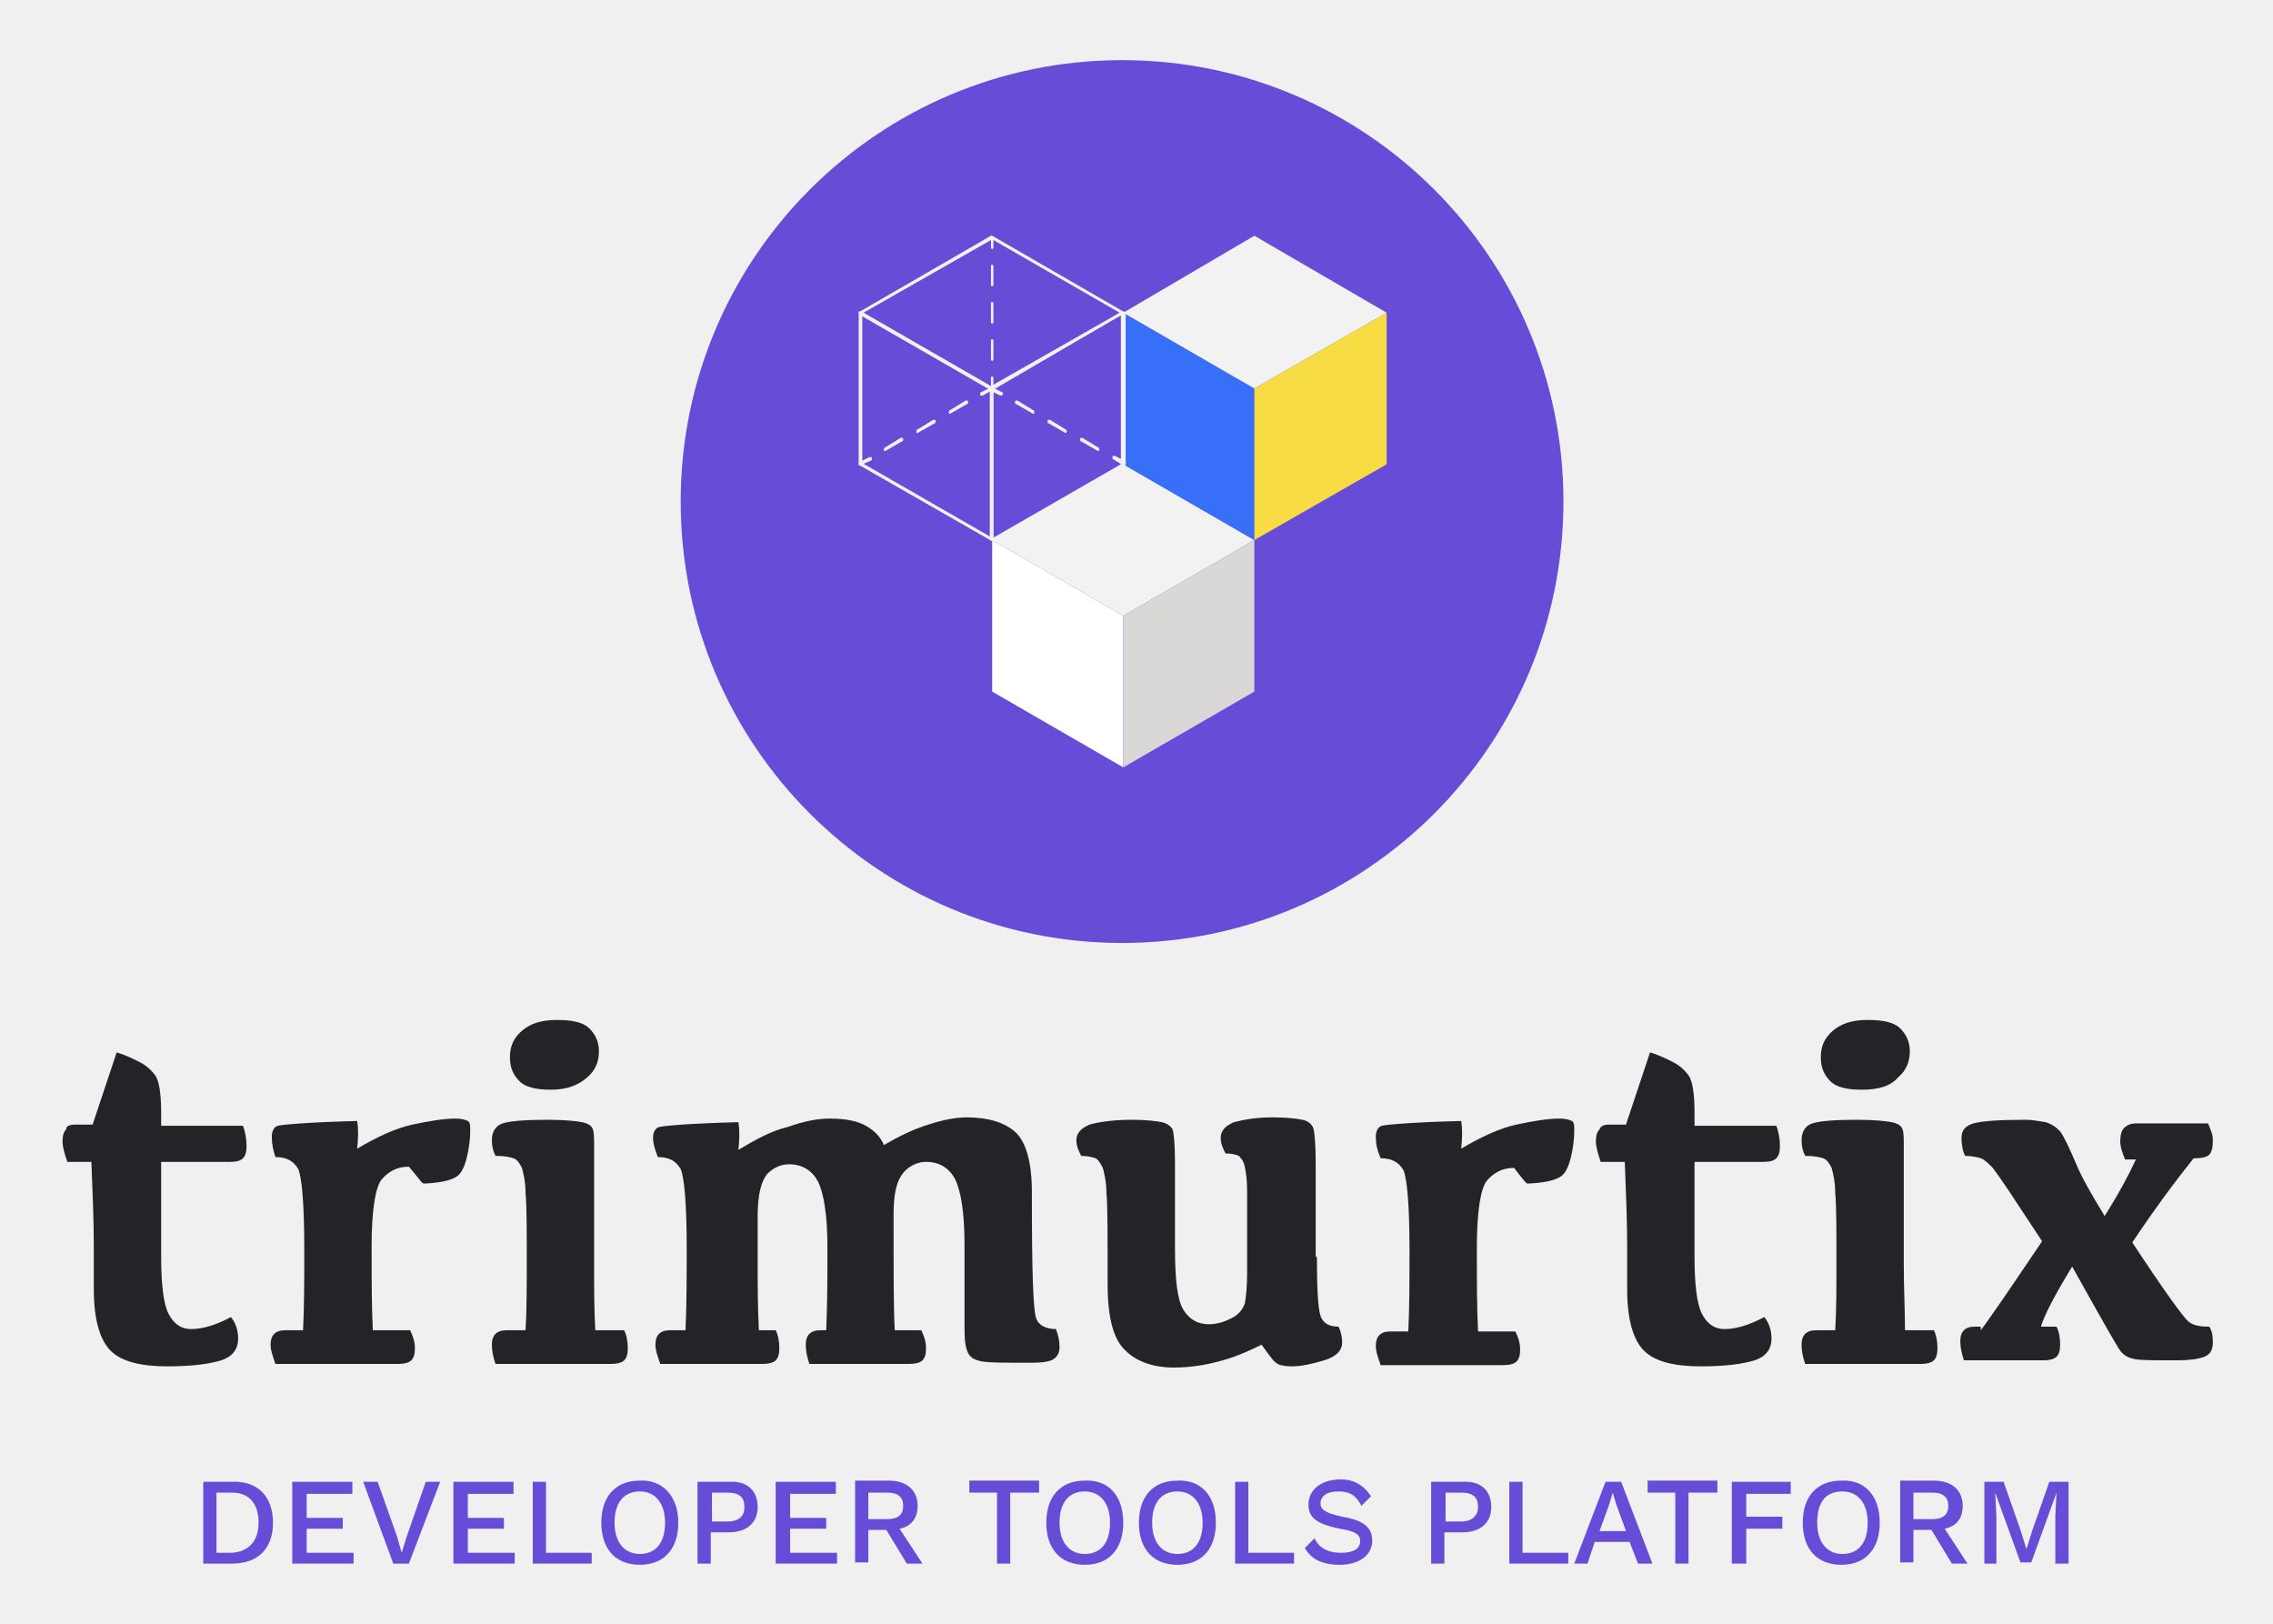
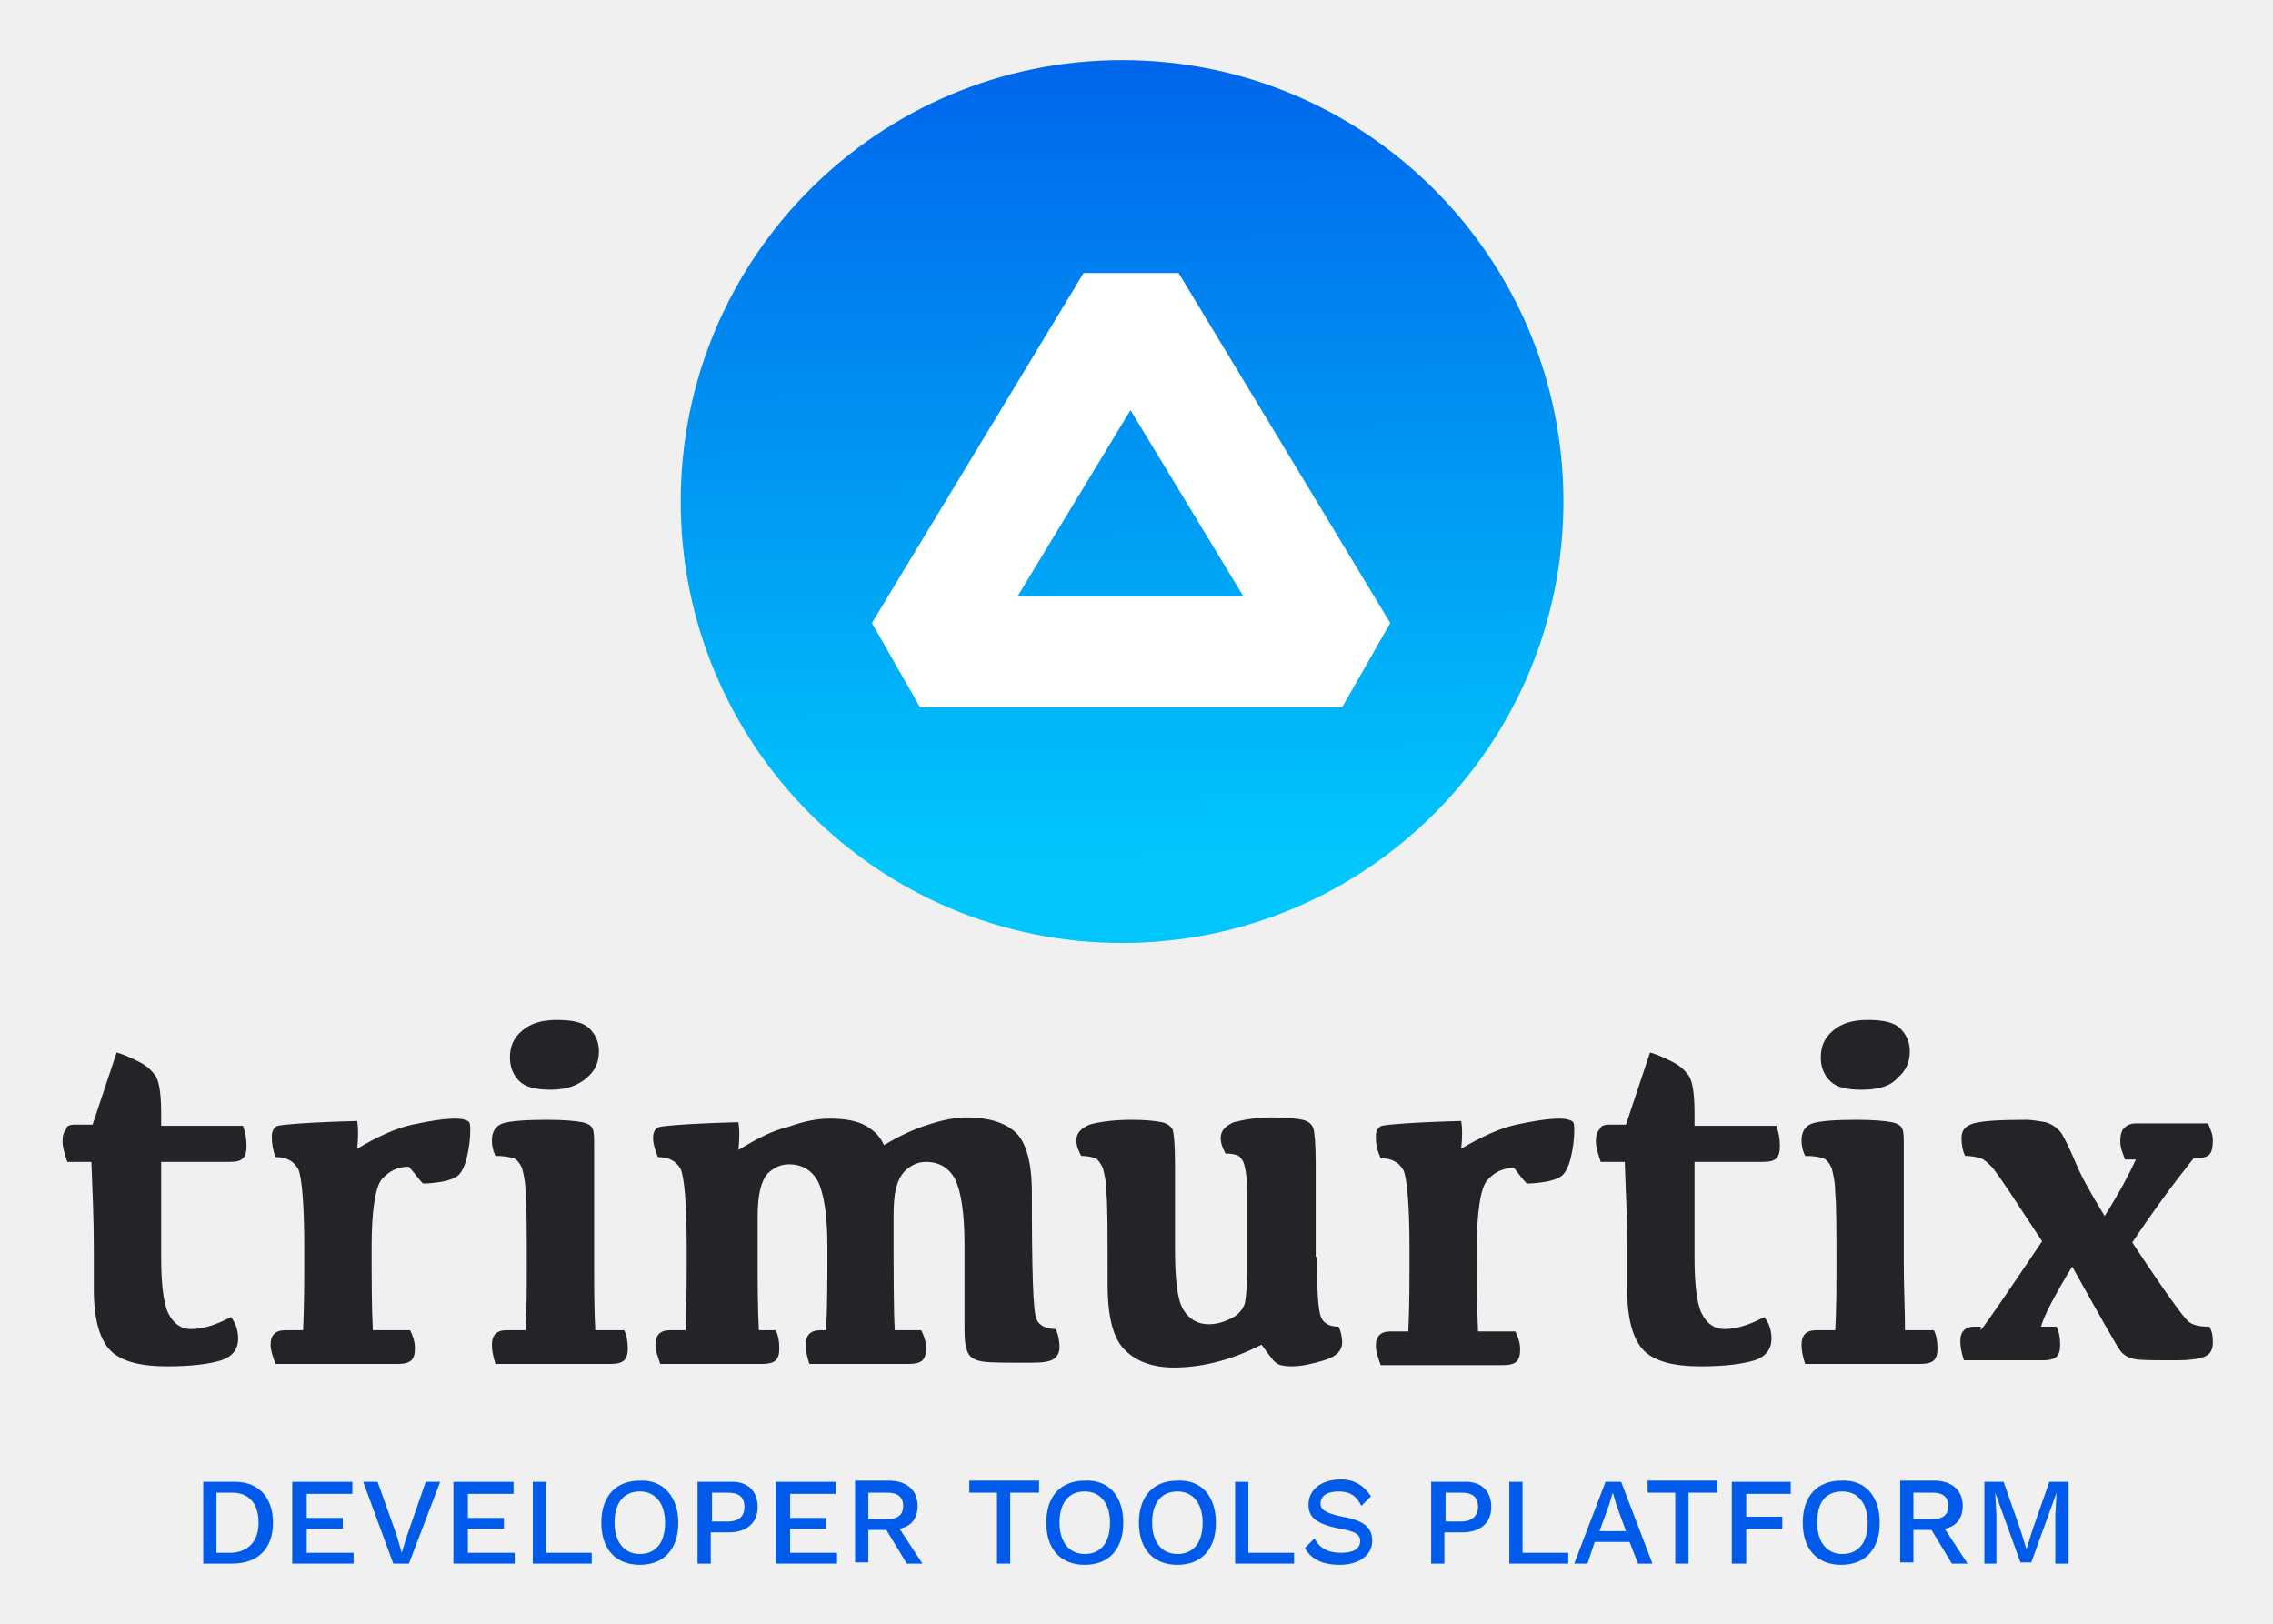
<svg xmlns="http://www.w3.org/2000/svg" version="1.1" id="Camada_1" x="0px" y="0px" viewBox="0 0 189 135" style="enable-background:new 0 0 189 135;" xml:space="preserve">
  <style type="text/css">
	.st0{fill:#232328;}
- 	.st1{fill:#674CD8;}
- 	.st2{fill:#FFFFFF;}
- 	.st3{fill:#F2F2F2;}
- 	.st4{fill:#D9D8D7;}
- 	.st5{fill:#386FF9;}
- 	.st6{fill:#F7DD43;}
+ 	.st1{fill:url(#SVGID_1_);}
+ 	.st2{fill:#005BEA;}
+ 	.st3{fill:#FFFFFF;}
</style>
  <g>
    <path class="st0" d="M6.3,93.5h1.4l2-6c0.7,0.2,1.3,0.5,1.9,0.8c0.6,0.3,1,0.7,1.3,1.1s0.5,1.4,0.5,3.1v1.1h6.8   c0.2,0.5,0.3,1.1,0.3,1.7c0,0.5-0.1,0.8-0.3,1c-0.2,0.2-0.5,0.3-1.1,0.3h-5.7v7.9c0,2.3,0.2,3.9,0.6,4.7c0.4,0.8,1,1.3,1.9,1.3   c0.9,0,2-0.3,3.3-1c0.4,0.5,0.6,1.1,0.6,1.8c0,0.9-0.5,1.5-1.4,1.8c-1,0.3-2.4,0.5-4.5,0.5c-2.2,0-3.8-0.4-4.7-1.3   c-0.9-0.9-1.4-2.6-1.4-5.1v-3.5c0-2.2-0.1-4.6-0.2-7.1h-2c-0.2-0.6-0.4-1.2-0.4-1.7c0-0.5,0.1-0.8,0.3-1   C5.5,93.6,5.8,93.5,6.3,93.5z" />
    <path class="st0" d="M22.6,94.5c0-0.5,0.2-0.8,0.5-0.9c0.4-0.1,2.6-0.3,6.6-0.4c0.1,0.6,0.1,1.3,0,2.3c1.7-1,3.2-1.7,4.6-2   c1.4-0.3,2.6-0.5,3.6-0.5c0.5,0,0.8,0.1,1,0.2c0.2,0.1,0.2,0.4,0.2,0.8c0,0.7-0.1,1.5-0.3,2.3c-0.2,0.8-0.5,1.3-0.8,1.5   c-0.3,0.2-0.8,0.4-1.6,0.5c-0.7,0.1-1.1,0.1-1.2,0.1C35,98.3,34.7,97.8,34,97c-1,0-1.7,0.4-2.3,1.1c-0.5,0.7-0.8,2.6-0.8,5.5   c0,2.7,0,5,0.1,7h3.1c0.2,0.4,0.4,0.9,0.4,1.5c0,0.5-0.1,0.8-0.3,1c-0.2,0.2-0.6,0.3-1.1,0.3H22.9c-0.2-0.6-0.4-1.1-0.4-1.6   c0-0.4,0.1-0.7,0.3-0.9c0.2-0.2,0.5-0.3,0.9-0.3h1.5c0.1-2,0.1-4.2,0.1-6.8c0-3.7-0.2-5.9-0.5-6.6c-0.4-0.7-1-1-1.9-1   C22.7,95.6,22.6,95.1,22.6,94.5z" />
    <path class="st0" d="M49.5,110.6h2.4c0.2,0.4,0.3,0.9,0.3,1.5c0,0.5-0.1,0.8-0.3,1s-0.6,0.3-1.1,0.3h-9.6c-0.2-0.6-0.3-1.1-0.3-1.6   c0-0.4,0.1-0.7,0.3-0.9c0.2-0.2,0.5-0.3,0.9-0.3h1.6c0.1-1.7,0.1-3.5,0.1-5.5c0-3,0-4.9-0.1-5.9c0-1-0.2-1.7-0.3-2.1   c-0.2-0.4-0.4-0.7-0.7-0.8c-0.3-0.1-0.8-0.2-1.5-0.2c-0.2-0.4-0.3-0.8-0.3-1.3c0-0.7,0.3-1.2,0.9-1.4c0.6-0.2,1.9-0.3,3.7-0.3   c1.4,0,2.4,0.1,2.9,0.2c0.5,0.1,0.8,0.3,0.9,0.6c0.1,0.3,0.1,0.8,0.1,1.3v9.9C49.4,107.1,49.4,108.9,49.5,110.6z M45.8,90.6   c-1.2,0-2.1-0.2-2.6-0.7c-0.5-0.5-0.8-1.1-0.8-2c0-0.9,0.3-1.6,1-2.2c0.7-0.6,1.6-0.9,2.9-0.9c1.3,0,2.2,0.2,2.7,0.7   c0.5,0.5,0.8,1.1,0.8,1.9c0,0.9-0.3,1.6-1,2.2S47.2,90.6,45.8,90.6z" />
    <path class="st0" d="M74.3,101.1c0,4.7,0,7.9,0.1,9.5h2.2c0.2,0.4,0.4,0.9,0.4,1.5c0,0.5-0.1,0.8-0.3,1c-0.2,0.2-0.6,0.3-1.1,0.3   h-8.3c-0.2-0.6-0.3-1.1-0.3-1.6c0-0.4,0.1-0.7,0.3-0.9c0.2-0.2,0.5-0.3,0.9-0.3h0.5c0.1-2.3,0.1-4.6,0.1-6.9c0-2.7-0.3-4.5-0.8-5.5   c-0.5-0.9-1.3-1.4-2.4-1.4c-0.7,0-1.3,0.3-1.8,0.8c-0.5,0.6-0.8,1.7-0.8,3.5v4c0,1.7,0,3.5,0.1,5.5h1.4c0.2,0.4,0.3,0.9,0.3,1.5   c0,0.5-0.1,0.8-0.3,1c-0.2,0.2-0.6,0.3-1.1,0.3h-8.5c-0.2-0.6-0.4-1.1-0.4-1.6c0-0.4,0.1-0.7,0.3-0.9c0.2-0.2,0.5-0.3,0.9-0.3H57   c0.1-2.2,0.1-4.5,0.1-6.8c0-3.7-0.2-5.9-0.5-6.6c-0.4-0.7-1-1-1.9-1c-0.2-0.5-0.4-1.1-0.4-1.6c0-0.5,0.2-0.8,0.5-0.9   c0.4-0.1,2.6-0.3,6.6-0.4c0.1,0.6,0.1,1.3,0,2.3c1.5-0.9,2.8-1.6,4.1-1.9C66.9,93.2,68,93,69,93c1.3,0,2.3,0.2,3,0.6   c0.7,0.4,1.2,0.9,1.5,1.6c1.2-0.7,2.4-1.3,3.7-1.7c1.2-0.4,2.3-0.6,3.2-0.6c1.7,0,3.1,0.4,4,1.2c0.9,0.8,1.4,2.5,1.4,5   c0,6.6,0.1,10.1,0.4,10.6c0.2,0.5,0.8,0.8,1.6,0.8c0.2,0.5,0.3,1,0.3,1.5c0,0.5-0.2,0.8-0.5,1c-0.3,0.2-0.9,0.3-1.8,0.3   c-2.2,0-3.5,0-4.1-0.1c-0.6-0.1-1-0.3-1.2-0.7c-0.2-0.4-0.3-1-0.3-1.9v-7.1c0-2.7-0.3-4.5-0.8-5.5c-0.5-0.9-1.3-1.4-2.4-1.4   c-0.7,0-1.3,0.3-1.8,0.8C74.5,98.2,74.3,99.3,74.3,101.1z" />
    <path class="st0" d="M109.5,104.5c0,2.7,0.1,4.3,0.3,4.9c0.2,0.6,0.7,0.9,1.5,0.9c0.2,0.4,0.3,0.9,0.3,1.3c0,0.7-0.5,1.2-1.5,1.5   c-1,0.3-1.9,0.5-2.7,0.5c-0.6,0-1.1-0.1-1.3-0.3c-0.3-0.2-0.6-0.7-1.2-1.5c-1.2,0.6-2.4,1.1-3.6,1.4c-1.1,0.3-2.4,0.5-3.7,0.5   c-1.7,0-3.1-0.5-4-1.4c-1-0.9-1.5-2.7-1.5-5.5c0-4.1,0-6.7-0.1-7.6c0-1-0.2-1.7-0.3-2.1c-0.2-0.4-0.4-0.7-0.6-0.8   c-0.3-0.1-0.7-0.2-1.2-0.2c-0.2-0.4-0.4-0.8-0.4-1.3c0-0.6,0.4-1,1.1-1.3c0.7-0.2,1.9-0.4,3.5-0.4c1.2,0,2,0.1,2.5,0.2   c0.5,0.1,0.8,0.4,0.9,0.6c0.1,0.3,0.2,1.2,0.2,2.8v7.1c0,2.6,0.2,4.3,0.7,5.1c0.5,0.8,1.2,1.2,2.1,1.2c0.7,0,1.3-0.2,1.9-0.5   s0.9-0.7,1.1-1.2c0.1-0.5,0.2-1.4,0.2-2.6c0-3.5,0-5.8,0-6.7c0-1-0.1-1.7-0.2-2.1c-0.1-0.5-0.3-0.7-0.5-0.9   c-0.2-0.1-0.6-0.2-1.1-0.2c-0.2-0.4-0.4-0.8-0.4-1.3c0-0.6,0.4-1,1.1-1.3c0.8-0.2,1.8-0.4,3.2-0.4c1.2,0,2,0.1,2.5,0.2   c0.5,0.1,0.8,0.4,0.9,0.7c0.1,0.3,0.2,1.3,0.2,2.9V104.5z" />
    <path class="st0" d="M114.4,94.5c0-0.5,0.2-0.8,0.5-0.9c0.4-0.1,2.6-0.3,6.6-0.4c0.1,0.6,0.1,1.3,0,2.3c1.7-1,3.2-1.7,4.6-2   c1.4-0.3,2.6-0.5,3.6-0.5c0.5,0,0.8,0.1,1,0.2c0.2,0.1,0.2,0.4,0.2,0.8c0,0.7-0.1,1.5-0.3,2.3c-0.2,0.8-0.5,1.3-0.8,1.5   c-0.3,0.2-0.8,0.4-1.6,0.5c-0.7,0.1-1.1,0.1-1.2,0.1s-0.5-0.5-1.1-1.3c-1,0-1.7,0.4-2.3,1.1c-0.5,0.7-0.8,2.6-0.8,5.5   c0,2.7,0,5,0.1,7h3.1c0.2,0.4,0.4,0.9,0.4,1.5c0,0.5-0.1,0.8-0.3,1c-0.2,0.2-0.6,0.3-1.1,0.3h-10.2c-0.2-0.6-0.4-1.1-0.4-1.6   c0-0.4,0.1-0.7,0.3-0.9c0.2-0.2,0.5-0.3,0.9-0.3h1.5c0.1-2,0.1-4.2,0.1-6.8c0-3.7-0.2-5.9-0.5-6.6c-0.4-0.7-1-1-1.9-1   C114.5,95.6,114.4,95.1,114.4,94.5z" />
    <path class="st0" d="M133.8,93.5h1.4l2-6c0.7,0.2,1.3,0.5,1.9,0.8c0.6,0.3,1,0.7,1.3,1.1s0.5,1.4,0.5,3.1v1.1h6.8   c0.2,0.5,0.3,1.1,0.3,1.7c0,0.5-0.1,0.8-0.3,1c-0.2,0.2-0.5,0.3-1.1,0.3h-5.7v7.9c0,2.3,0.2,3.9,0.6,4.7c0.4,0.8,1,1.3,1.9,1.3   c0.9,0,2-0.3,3.3-1c0.4,0.5,0.6,1.1,0.6,1.8c0,0.9-0.5,1.5-1.4,1.8c-1,0.3-2.4,0.5-4.5,0.5c-2.2,0-3.8-0.4-4.7-1.3   c-0.9-0.9-1.4-2.6-1.4-5.1v-3.5c0-2.2-0.1-4.6-0.2-7.1h-2c-0.2-0.6-0.4-1.2-0.4-1.7c0-0.5,0.1-0.8,0.3-1   C133.1,93.6,133.4,93.5,133.8,93.5z" />
    <path class="st0" d="M158.4,110.6h2.4c0.2,0.4,0.3,0.9,0.3,1.5c0,0.5-0.1,0.8-0.3,1s-0.6,0.3-1.1,0.3h-9.6   c-0.2-0.6-0.3-1.1-0.3-1.6c0-0.4,0.1-0.7,0.3-0.9c0.2-0.2,0.5-0.3,0.9-0.3h1.6c0.1-1.7,0.1-3.5,0.1-5.5c0-3,0-4.9-0.1-5.9   c0-1-0.2-1.7-0.3-2.1c-0.2-0.4-0.4-0.7-0.7-0.8c-0.3-0.1-0.8-0.2-1.5-0.2c-0.2-0.4-0.3-0.8-0.3-1.3c0-0.7,0.3-1.2,0.9-1.4   c0.6-0.2,1.9-0.3,3.7-0.3c1.4,0,2.4,0.1,2.9,0.2c0.5,0.1,0.8,0.3,0.9,0.6c0.1,0.3,0.1,0.8,0.1,1.3v9.9   C158.3,107.1,158.4,108.9,158.4,110.6z M154.8,90.6c-1.2,0-2.1-0.2-2.6-0.7c-0.5-0.5-0.8-1.1-0.8-2c0-0.9,0.3-1.6,1-2.2   c0.7-0.6,1.6-0.9,2.9-0.9c1.3,0,2.2,0.2,2.7,0.7c0.5,0.5,0.8,1.1,0.8,1.9c0,0.9-0.3,1.6-1,2.2C157.2,90.3,156.2,90.6,154.8,90.6z" />
    <path class="st0" d="M164.7,110.6c0.7-0.9,2.4-3.4,5.1-7.4c-1.2-1.8-2.1-3.2-2.7-4.1c-0.6-0.9-1.1-1.6-1.4-2   c-0.4-0.4-0.7-0.7-1-0.8c-0.3-0.1-0.8-0.2-1.3-0.2c-0.2-0.4-0.3-0.9-0.3-1.5c0-0.6,0.3-1,1-1.2c0.7-0.2,2.1-0.3,4.4-0.3   c0.4,0,1,0.1,1.6,0.2c0.6,0.2,1,0.5,1.3,0.9c0.3,0.5,0.7,1.3,1.2,2.5c0.5,1.2,1.3,2.6,2.4,4.4c1.2-1.9,2-3.4,2.6-4.7h-0.9   c-0.2-0.5-0.4-1-0.4-1.5s0.1-0.9,0.3-1.1c0.2-0.2,0.5-0.4,1-0.4h6c0.2,0.5,0.4,0.9,0.4,1.4c0,0.6-0.1,1-0.3,1.2   c-0.2,0.2-0.6,0.3-1.2,0.3h-0.1c-1.6,2-3.3,4.3-5.1,7c2.7,4.1,4.3,6.3,4.7,6.6c0.4,0.3,0.9,0.4,1.7,0.4c0.2,0.3,0.3,0.7,0.3,1.3   c0,0.6-0.2,1-0.7,1.2c-0.5,0.2-1.3,0.3-2.3,0.3c-1.8,0-3,0-3.5-0.1c-0.5-0.1-0.9-0.3-1.2-0.7c-0.3-0.4-1.6-2.7-4-7   c-1.4,2.3-2.3,4-2.6,5h1.3c0.2,0.4,0.3,0.9,0.3,1.5c0,0.5-0.1,0.8-0.3,1c-0.2,0.2-0.6,0.3-1.1,0.3h-6.6c-0.2-0.6-0.3-1.1-0.3-1.6   c0-0.4,0.1-0.7,0.3-0.9c0.2-0.2,0.5-0.3,0.9-0.3H164.7z" />
-     <g>
-       <circle class="st1" cx="93.3" cy="41.7" r="36.7" />
-       <g>
-         <polygon class="st2" points="93.4,63.8 82.5,57.5 82.5,44.9 93.4,51.2    " />
-         <polygon class="st3" points="93.4,38.6 82.5,44.9 93.4,51.2 104.3,44.9    " />
-         <polygon class="st4" points="93.4,63.8 104.3,57.5 104.3,44.9 93.4,51.2    " />
-         <polygon class="st5" points="104.3,44.9 93.4,38.6 93.4,26 104.3,32.3    " />
-         <polygon class="st3" points="104.3,19.6 93.4,26 104.3,32.3 115.3,26    " />
-         <polygon class="st6" points="104.3,44.9 115.3,38.6 115.3,26 104.3,32.3    " />
-         <g>
-           <path class="st3" d="M82.5,45C82.4,45,82.4,45,82.5,45l-11-6.3c0,0-0.1-0.1-0.1-0.1V26c0-0.1,0-0.1,0.1-0.1c0,0,0.1,0,0.1,0      l10.9,6.3c0,0,0.1,0.1,0.1,0.1v12.6C82.6,44.9,82.6,45,82.5,45C82.5,45,82.5,45,82.5,45z M71.7,38.5l10.6,6.1V32.4l-10.6-6.1      V38.5z" />
-           <path class="st3" d="M82.5,32.4C82.4,32.4,82.4,32.4,82.5,32.4l-11-6.3c0,0-0.1-0.1-0.1-0.1c0-0.1,0-0.1,0.1-0.1l10.9-6.3      c0,0,0.1,0,0.1,0l10.9,6.3c0,0,0.1,0.1,0.1,0.1c0,0.1,0,0.1-0.1,0.1L82.5,32.4C82.5,32.4,82.5,32.4,82.5,32.4z M71.8,26      l10.6,6.1L93.1,26l-10.6-6.1L71.8,26z" />
-           <path class="st3" d="M93.4,38.7C93.4,38.7,93.3,38.7,93.4,38.7l-0.8-0.5c-0.1,0-0.1-0.1-0.1-0.2c0-0.1,0.1-0.1,0.2-0.1l0.8,0.4      c0.1,0,0.1,0.1,0.1,0.2C93.5,38.7,93.4,38.7,93.4,38.7z" />
-           <path class="st3" d="M91.3,37.5C91.3,37.5,91.2,37.5,91.3,37.5l-1.4-0.8c-0.1,0-0.1-0.1-0.1-0.2c0-0.1,0.1-0.1,0.2-0.1l1.3,0.8      c0.1,0,0.1,0.1,0.1,0.2C91.4,37.5,91.3,37.5,91.3,37.5z M88.6,36C88.6,36,88.6,36,88.6,36l-1.4-0.8c-0.1,0-0.1-0.1-0.1-0.2      c0-0.1,0.1-0.1,0.2-0.1l1.3,0.8c0.1,0,0.1,0.1,0.1,0.2C88.7,35.9,88.7,36,88.6,36z M85.9,34.4C85.9,34.4,85.9,34.4,85.9,34.4      l-1.4-0.8c-0.1,0-0.1-0.1-0.1-0.2c0-0.1,0.1-0.1,0.2-0.1l1.3,0.8c0.1,0,0.1,0.1,0.1,0.2C86,34.4,86,34.4,85.9,34.4z" />
-           <path class="st3" d="M83.2,32.9C83.2,32.9,83.2,32.9,83.2,32.9l-0.8-0.4l-0.7,0.4c-0.1,0-0.2,0-0.2-0.1s0-0.2,0.1-0.2l0.8-0.4      c0,0,0.1,0,0.1,0l0.8,0.4c0.1,0,0.1,0.1,0.1,0.2C83.3,32.8,83.3,32.9,83.2,32.9z" />
-           <path class="st3" d="M73.6,37.5c-0.1,0-0.1,0-0.1-0.1c0-0.1,0-0.2,0.1-0.2l1.3-0.8c0.1,0,0.2,0,0.2,0.1c0,0.1,0,0.2-0.1,0.2      L73.6,37.5C73.7,37.5,73.7,37.5,73.6,37.5z M76.3,36c-0.1,0-0.1,0-0.1-0.1c0-0.1,0-0.2,0.1-0.2l1.3-0.8c0.1,0,0.2,0,0.2,0.1      c0,0.1,0,0.2-0.1,0.2L76.3,36C76.4,36,76.4,36,76.3,36z M79,34.4c-0.1,0-0.1,0-0.1-0.1c0-0.1,0-0.2,0.1-0.2l1.3-0.8      c0.1,0,0.2,0,0.2,0.1c0,0.1,0,0.2-0.1,0.2L79,34.4C79.1,34.4,79,34.4,79,34.4z" />
-           <path class="st3" d="M71.5,38.7c-0.1,0-0.1,0-0.1-0.1c0-0.1,0-0.2,0.1-0.2l0.8-0.4c0.1,0,0.2,0,0.2,0.1c0,0.1,0,0.2-0.1,0.2      L71.5,38.7C71.6,38.7,71.6,38.7,71.5,38.7z" />
-           <path class="st3" d="M82.5,45C82.4,45,82.4,45,82.5,45c-0.1,0-0.1-0.1-0.1-0.1V32.3c0-0.1,0-0.1,0.1-0.1l10.9-6.3      c0,0,0.1,0,0.1,0c0,0,0.1,0.1,0.1,0.1v12.6c0,0.1,0,0.1-0.1,0.1L82.5,45C82.5,45,82.5,45,82.5,45z M82.6,32.4v12.3l10.6-6.1      V26.2L82.6,32.4z" />
-           <path class="st3" d="M82.5,20.7c-0.1,0-0.1-0.1-0.1-0.1v-0.9c0-0.1,0.1-0.1,0.1-0.1s0.1,0.1,0.1,0.1v0.9      C82.6,20.6,82.6,20.7,82.5,20.7z" />
-           <path class="st3" d="M82.5,30L82.5,30c-0.1,0-0.1-0.1-0.1-0.1v-1.6c0-0.1,0.1-0.1,0.1-0.1l0,0c0.1,0,0.1,0.1,0.1,0.1v1.6      C82.6,29.9,82.6,30,82.5,30z M82.5,26.9c-0.1,0-0.1-0.1-0.1-0.1v-1.6c0-0.1,0.1-0.1,0.1-0.1c0.1,0,0.1,0.1,0.1,0.1v1.6      C82.6,26.8,82.6,26.9,82.5,26.9z M82.5,23.8c-0.1,0-0.1-0.1-0.1-0.1v-1.6c0-0.1,0.1-0.1,0.1-0.1s0.1,0.1,0.1,0.1v1.6      C82.6,23.7,82.6,23.8,82.5,23.8z" />
-           <path class="st3" d="M82.5,32.4c-0.1,0-0.1-0.1-0.1-0.1v-0.9c0-0.1,0.1-0.1,0.1-0.1c0.1,0,0.1,0.1,0.1,0.1v0.9      C82.6,32.4,82.6,32.4,82.5,32.4z" />
-         </g>
-       </g>
-     </g>
-     <g>
-       <path class="st1" d="M22.7,126.6c0,2.2-1.3,3.4-3.4,3.4h-2.4v-6.8h2.4C21.4,123.1,22.7,124.4,22.7,126.6z M21.5,126.6    c0-1.6-0.8-2.5-2.2-2.5H18v5h1.3C20.7,129,21.5,128.1,21.5,126.6z" />
-       <path class="st1" d="M29.4,129v1h-5.1v-6.8h5v1h-3.8v2h3v0.9h-3v2H29.4z" />
-       <path class="st1" d="M34,130h-1.3l-2.5-6.8h1.2l1.6,4.5l0.4,1.4l0.4-1.3l1.6-4.6h1.2L34,130z" />
-       <path class="st1" d="M42.8,129v1h-5.1v-6.8h5v1h-3.8v2h3v0.9h-3v2H42.8z" />
-       <path class="st1" d="M49.2,129v1h-4.9v-6.8h1.1v5.9H49.2z" />
-       <path class="st1" d="M56.4,126.6c0,2.2-1.2,3.5-3.2,3.5c-2,0-3.2-1.3-3.2-3.5c0-2.2,1.2-3.5,3.2-3.5    C55.1,123,56.4,124.4,56.4,126.6z M51.1,126.6c0,1.6,0.8,2.6,2.1,2.6c1.3,0,2.1-0.9,2.1-2.6c0-1.6-0.8-2.6-2.1-2.6    C51.9,124,51.1,124.9,51.1,126.6z" />
-       <path class="st1" d="M63,125.3c0,1.3-0.9,2.1-2.4,2.1h-1.5v2.6H58v-6.8h2.6C62.1,123.1,63,123.9,63,125.3z M61.9,125.3    c0-0.8-0.4-1.2-1.4-1.2h-1.3v2.4h1.3C61.5,126.5,61.9,126,61.9,125.3z" />
-       <path class="st1" d="M69.6,129v1h-5.1v-6.8h5v1h-3.8v2h3v0.9h-3v2H69.6z" />
-       <path class="st1" d="M73.7,127.2h-1.5v2.7h-1.1v-6.8h2.8c1.5,0,2.4,0.8,2.4,2.1c0,1-0.5,1.7-1.5,1.9l1.9,2.9h-1.3L73.7,127.2z     M72.2,126.3h1.6c0.9,0,1.3-0.4,1.3-1.1s-0.4-1.1-1.3-1.1h-1.6V126.3z" />
-       <path class="st1" d="M86.3,124.1h-2.3v5.9h-1.1v-5.9h-2.3v-1h5.8V124.1z" />
-       <path class="st1" d="M93.4,126.6c0,2.2-1.2,3.5-3.2,3.5c-2,0-3.2-1.3-3.2-3.5c0-2.2,1.2-3.5,3.2-3.5    C92.2,123,93.4,124.4,93.4,126.6z M88.1,126.6c0,1.6,0.8,2.6,2.1,2.6c1.3,0,2.1-0.9,2.1-2.6c0-1.6-0.8-2.6-2.1-2.6    C88.9,124,88.1,124.9,88.1,126.6z" />
-       <path class="st1" d="M101.1,126.6c0,2.2-1.2,3.5-3.2,3.5c-2,0-3.2-1.3-3.2-3.5c0-2.2,1.2-3.5,3.2-3.5    C99.9,123,101.1,124.4,101.1,126.6z M95.8,126.6c0,1.6,0.8,2.6,2.1,2.6c1.3,0,2.1-0.9,2.1-2.6c0-1.6-0.8-2.6-2.1-2.6    C96.6,124,95.8,124.9,95.8,126.6z" />
-       <path class="st1" d="M107.6,129v1h-4.9v-6.8h1.1v5.9H107.6z" />
-       <path class="st1" d="M114,124.4l-0.8,0.8c-0.4-0.8-0.9-1.2-1.9-1.2c-1,0-1.5,0.4-1.5,1c0,0.5,0.4,0.8,1.8,1.1    c1.8,0.3,2.5,0.9,2.5,2c0,1.2-1.1,2-2.7,2c-1.5,0-2.4-0.5-2.9-1.4l0.8-0.8c0.4,0.8,1.1,1.2,2.2,1.2c1,0,1.6-0.3,1.6-1    c0-0.5-0.4-0.8-1.7-1c-1.9-0.4-2.6-0.9-2.6-2c0-1.2,1-2.1,2.7-2.1C112.6,123,113.4,123.5,114,124.4z" />
-       <path class="st1" d="M124,125.3c0,1.3-0.9,2.1-2.4,2.1h-1.5v2.6H119v-6.8h2.6C123.1,123.1,124,123.9,124,125.3z M122.9,125.3    c0-0.8-0.4-1.2-1.4-1.2h-1.3v2.4h1.3C122.4,126.5,122.9,126,122.9,125.3z" />
-       <path class="st1" d="M130.4,129v1h-4.9v-6.8h1.1v5.9H130.4z" />
-       <path class="st1" d="M135.5,128.2h-2.9L132,130h-1.1l2.6-6.8h1.3l2.6,6.8h-1.2L135.5,128.2z M135.2,127.3l-0.8-2.2l-0.3-1h0    l-0.3,1l-0.8,2.2H135.2z" />
-       <path class="st1" d="M142.7,124.1h-2.3v5.9h-1.1v-5.9h-2.3v-1h5.8V124.1z" />
-       <path class="st1" d="M145.2,124.1v2h3v1h-3v2.9H144v-6.8h4.9v1H145.2z" />
-       <path class="st1" d="M156.3,126.6c0,2.2-1.2,3.5-3.2,3.5c-2,0-3.2-1.3-3.2-3.5c0-2.2,1.2-3.5,3.2-3.5    C155.1,123,156.3,124.4,156.3,126.6z M151.1,126.6c0,1.6,0.8,2.6,2.1,2.6c1.3,0,2.1-0.9,2.1-2.6c0-1.6-0.8-2.6-2.1-2.6    C151.8,124,151.1,124.9,151.1,126.6z" />
-       <path class="st1" d="M160.6,127.2h-1.5v2.7H158v-6.8h2.8c1.5,0,2.4,0.8,2.4,2.1c0,1-0.5,1.7-1.5,1.9l1.9,2.9h-1.3L160.6,127.2z     M159.1,126.3h1.6c0.9,0,1.3-0.4,1.3-1.1s-0.4-1.1-1.3-1.1h-1.6V126.3z" />
-       <path class="st1" d="M171.9,130h-1v-4l0.1-1.9h0l-2.1,5.8H168l-2.1-5.8h0l0.1,1.9v4h-1v-6.8h1.6l1.4,4l0.5,1.6h0l0.5-1.6l1.4-4    h1.6V130z" />
-     </g>
+     <linearGradient id="SVGID_1_" gradientUnits="userSpaceOnUse" x1="93.036" y1="-2.328" x2="93.519" y2="71.151">
+       <stop offset="0" style="stop-color:#005BEA" />
+       <stop offset="1" style="stop-color:#00C6FB" />
+     </linearGradient>
+     <circle class="st1" cx="93.3" cy="41.7" r="36.7" />
+     <path class="st2" d="M22.7,126.6c0,2.2-1.3,3.4-3.4,3.4h-2.4v-6.8h2.4C21.4,123.1,22.7,124.4,22.7,126.6z M21.5,126.6   c0-1.6-0.8-2.5-2.2-2.5H18v5h1.3C20.7,129,21.5,128.1,21.5,126.6z" />
+     <path class="st2" d="M29.4,129v1h-5.1v-6.8h5v1h-3.8v2h3v0.9h-3v2H29.4z" />
+     <path class="st2" d="M34,130h-1.3l-2.5-6.8h1.2l1.6,4.5l0.4,1.4l0.4-1.3l1.6-4.6h1.2L34,130z" />
+     <path class="st2" d="M42.8,129v1h-5.1v-6.8h5v1h-3.8v2h3v0.9h-3v2H42.8z" />
+     <path class="st2" d="M49.2,129v1h-4.9v-6.8h1.1v5.9H49.2z" />
+     <path class="st2" d="M56.4,126.6c0,2.2-1.2,3.5-3.2,3.5c-2,0-3.2-1.3-3.2-3.5c0-2.2,1.2-3.5,3.2-3.5   C55.1,123,56.4,124.4,56.4,126.6z M51.1,126.6c0,1.6,0.8,2.6,2.1,2.6c1.3,0,2.1-0.9,2.1-2.6c0-1.6-0.8-2.6-2.1-2.6   C51.9,124,51.1,124.9,51.1,126.6z" />
+     <path class="st2" d="M63,125.3c0,1.3-0.9,2.1-2.4,2.1h-1.5v2.6H58v-6.8h2.6C62.1,123.1,63,123.9,63,125.3z M61.9,125.3   c0-0.8-0.4-1.2-1.4-1.2h-1.3v2.4h1.3C61.5,126.5,61.9,126,61.9,125.3z" />
+     <path class="st2" d="M69.6,129v1h-5.1v-6.8h5v1h-3.8v2h3v0.9h-3v2H69.6z" />
+     <path class="st2" d="M73.7,127.2h-1.5v2.7h-1.1v-6.8h2.8c1.5,0,2.4,0.8,2.4,2.1c0,1-0.5,1.7-1.5,1.9l1.9,2.9h-1.3L73.7,127.2z    M72.2,126.3h1.6c0.9,0,1.3-0.4,1.3-1.1s-0.4-1.1-1.3-1.1h-1.6V126.3z" />
+     <path class="st2" d="M86.3,124.1h-2.3v5.9h-1.1v-5.9h-2.3v-1h5.8V124.1z" />
+     <path class="st2" d="M93.4,126.6c0,2.2-1.2,3.5-3.2,3.5c-2,0-3.2-1.3-3.2-3.5c0-2.2,1.2-3.5,3.2-3.5   C92.2,123,93.4,124.4,93.4,126.6z M88.1,126.6c0,1.6,0.8,2.6,2.1,2.6c1.3,0,2.1-0.9,2.1-2.6c0-1.6-0.8-2.6-2.1-2.6   C88.9,124,88.1,124.9,88.1,126.6z" />
+     <path class="st2" d="M101.1,126.6c0,2.2-1.2,3.5-3.2,3.5c-2,0-3.2-1.3-3.2-3.5c0-2.2,1.2-3.5,3.2-3.5   C99.9,123,101.1,124.4,101.1,126.6z M95.8,126.6c0,1.6,0.8,2.6,2.1,2.6c1.3,0,2.1-0.9,2.1-2.6c0-1.6-0.8-2.6-2.1-2.6   C96.6,124,95.8,124.9,95.8,126.6z" />
+     <path class="st2" d="M107.6,129v1h-4.9v-6.8h1.1v5.9H107.6z" />
+     <path class="st2" d="M114,124.4l-0.8,0.8c-0.4-0.8-0.9-1.2-1.9-1.2c-1,0-1.5,0.4-1.5,1c0,0.5,0.4,0.8,1.8,1.1   c1.8,0.3,2.5,0.9,2.5,2c0,1.2-1.1,2-2.7,2c-1.5,0-2.4-0.5-2.9-1.4l0.8-0.8c0.4,0.8,1.1,1.2,2.2,1.2c1,0,1.6-0.3,1.6-1   c0-0.5-0.4-0.8-1.7-1c-1.9-0.4-2.6-0.9-2.6-2c0-1.2,1-2.1,2.7-2.1C112.6,123,113.4,123.5,114,124.4z" />
+     <path class="st2" d="M124,125.3c0,1.3-0.9,2.1-2.4,2.1h-1.5v2.6H119v-6.8h2.6C123.1,123.1,124,123.9,124,125.3z M122.9,125.3   c0-0.8-0.4-1.2-1.4-1.2h-1.3v2.4h1.3C122.4,126.5,122.9,126,122.9,125.3z" />
+     <path class="st2" d="M130.4,129v1h-4.9v-6.8h1.1v5.9H130.4z" />
+     <path class="st2" d="M135.5,128.2h-2.9L132,130h-1.1l2.6-6.8h1.3l2.6,6.8h-1.2L135.5,128.2z M135.2,127.3l-0.8-2.2l-0.3-1h0l-0.3,1   l-0.8,2.2H135.2z" />
+     <path class="st2" d="M142.7,124.1h-2.3v5.9h-1.1v-5.9h-2.3v-1h5.8V124.1z" />
+     <path class="st2" d="M145.2,124.1v2h3v1h-3v2.9H144v-6.8h4.9v1H145.2z" />
+     <path class="st2" d="M156.3,126.6c0,2.2-1.2,3.5-3.2,3.5c-2,0-3.2-1.3-3.2-3.5c0-2.2,1.2-3.5,3.2-3.5   C155.1,123,156.3,124.4,156.3,126.6z M151.1,126.6c0,1.6,0.8,2.6,2.1,2.6c1.3,0,2.1-0.9,2.1-2.6c0-1.6-0.8-2.6-2.1-2.6   C151.8,124,151.1,124.9,151.1,126.6z" />
+     <path class="st2" d="M160.6,127.2h-1.5v2.7H158v-6.8h2.8c1.5,0,2.4,0.8,2.4,2.1c0,1-0.5,1.7-1.5,1.9l1.9,2.9h-1.3L160.6,127.2z    M159.1,126.3h1.6c0.9,0,1.3-0.4,1.3-1.1s-0.4-1.1-1.3-1.1h-1.6V126.3z" />
+     <path class="st2" d="M171.9,130h-1v-4l0.1-1.9h0l-2.1,5.8H168l-2.1-5.8h0l0.1,1.9v4h-1v-6.8h1.6l1.4,4l0.5,1.6h0l0.5-1.6l1.4-4h1.6   V130z" />
+     <path class="st3" d="M90.1,22.7L72.5,51.8l4,7h35.1l4-7L98,22.7L90.1,22.7L90.1,22.7z M84.6,49.6L94,34.1l9.4,15.5H84.6z" />
  </g>
</svg>
